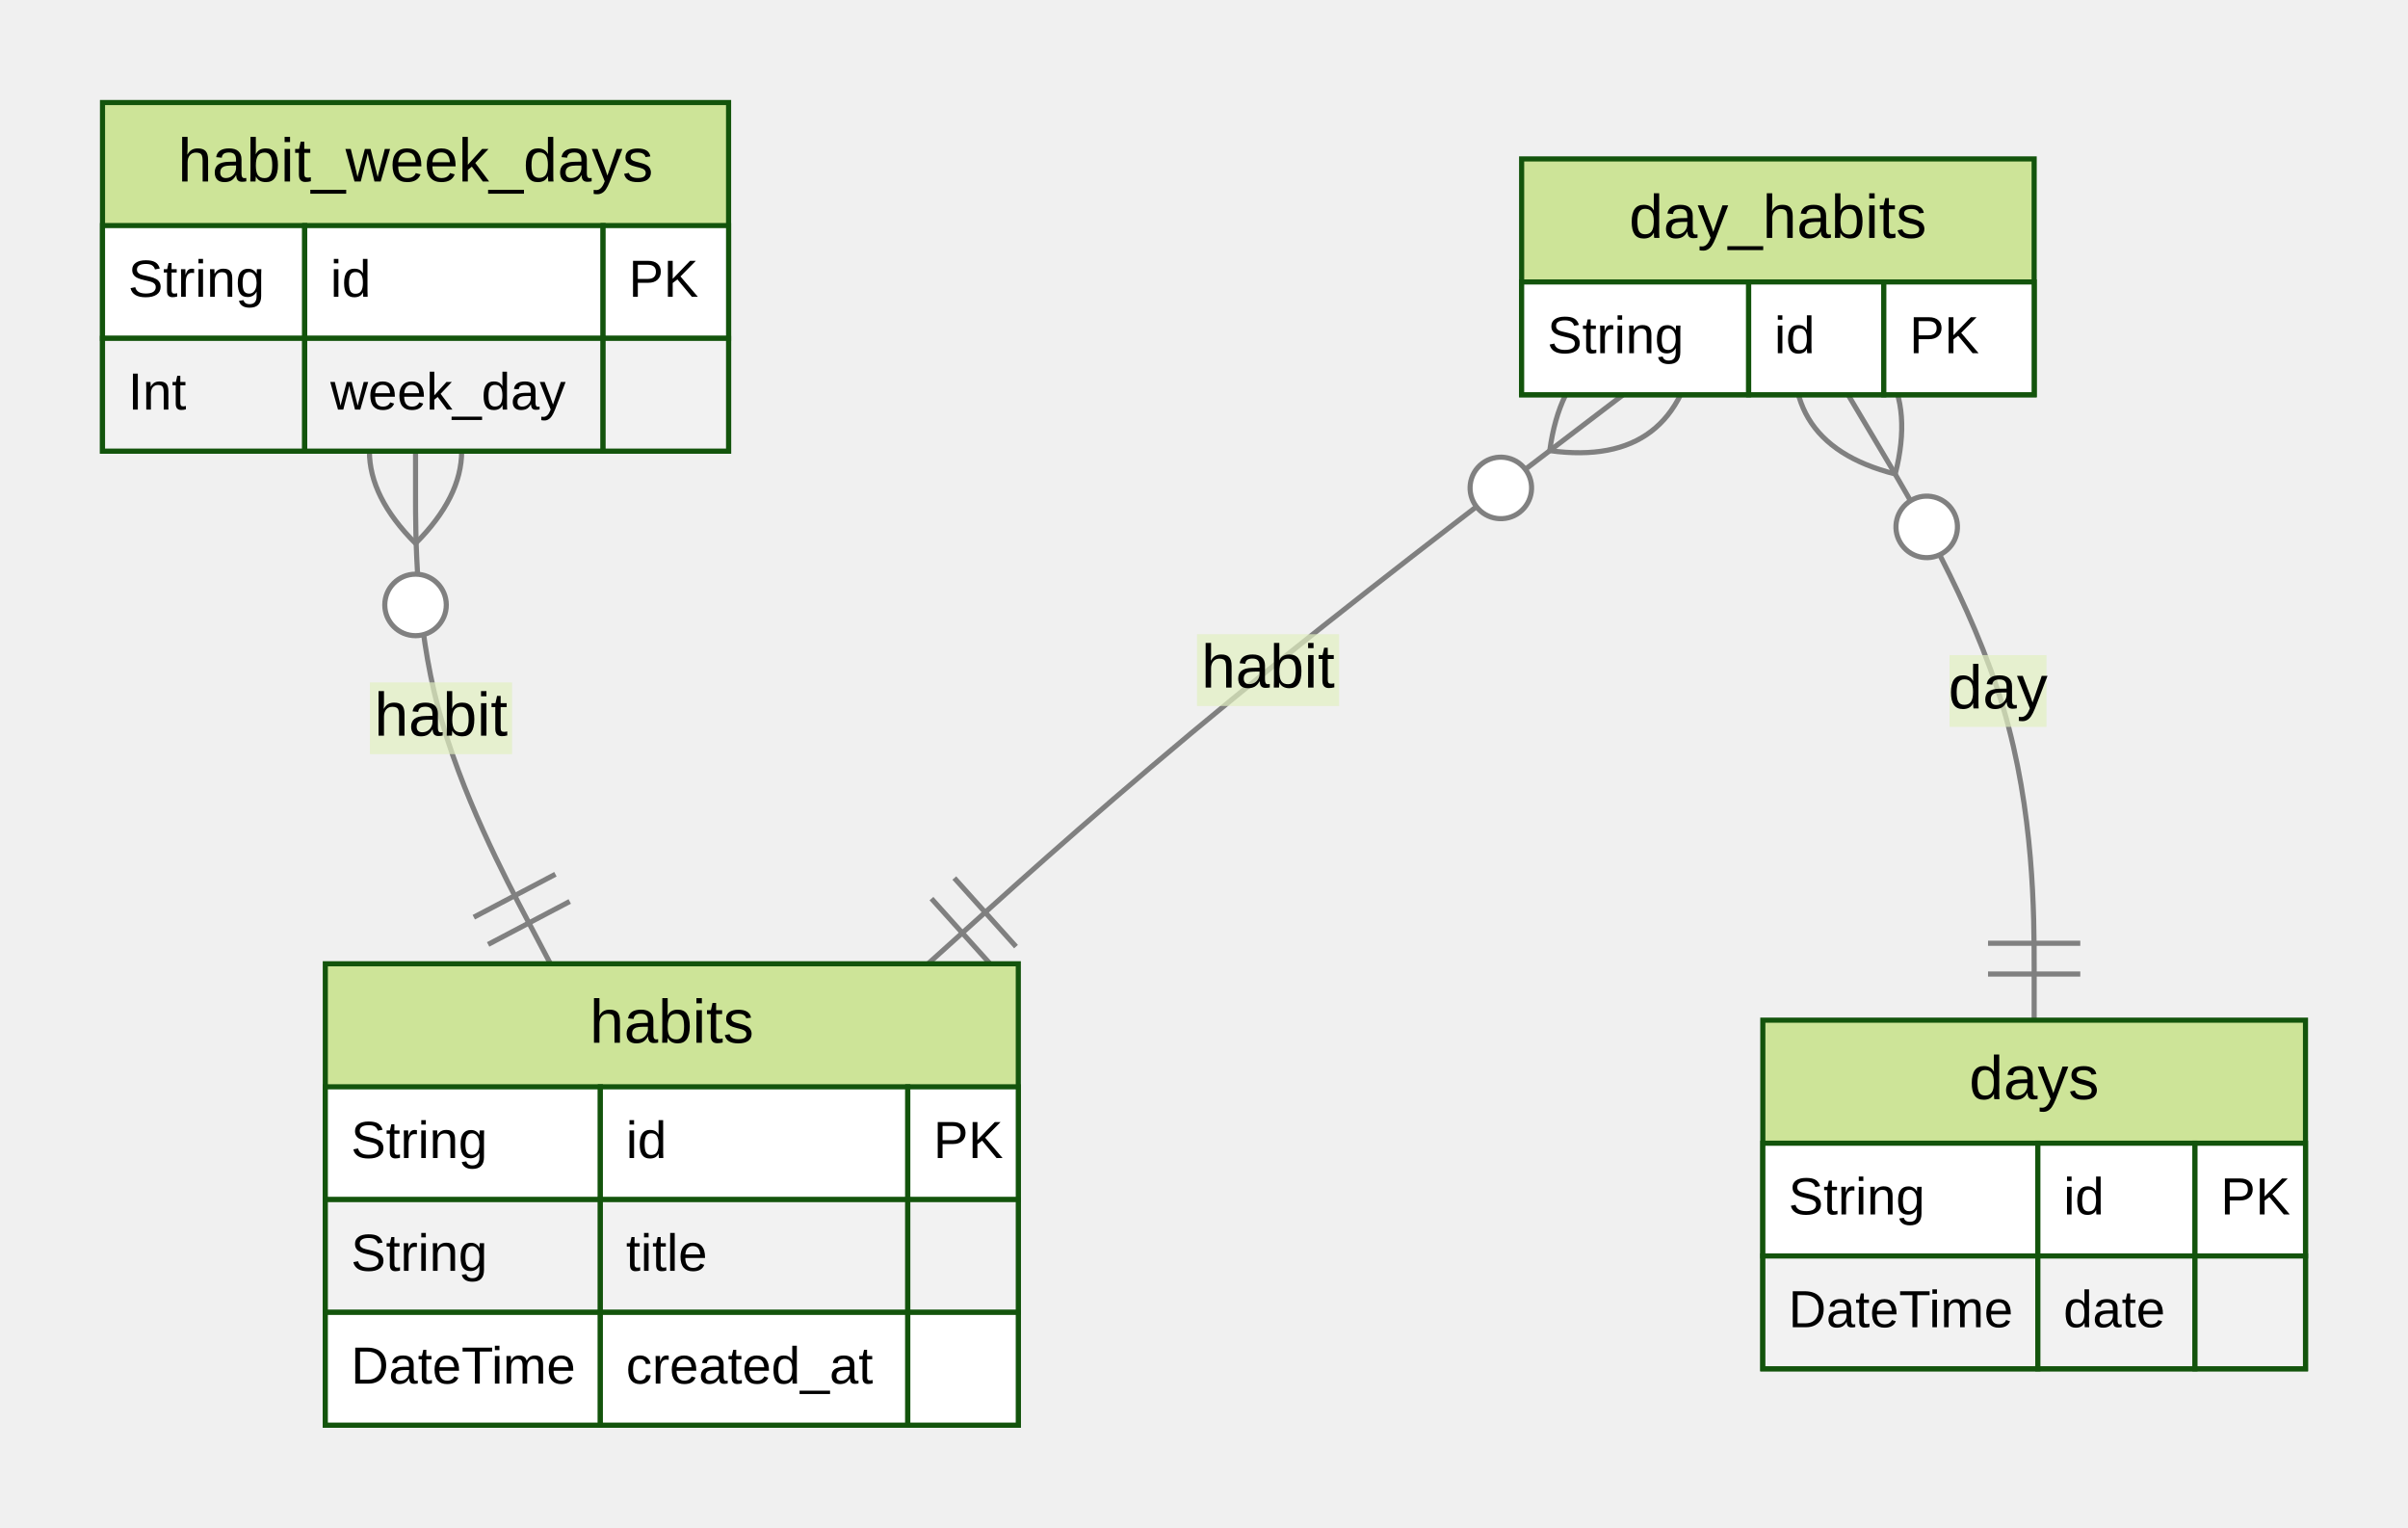
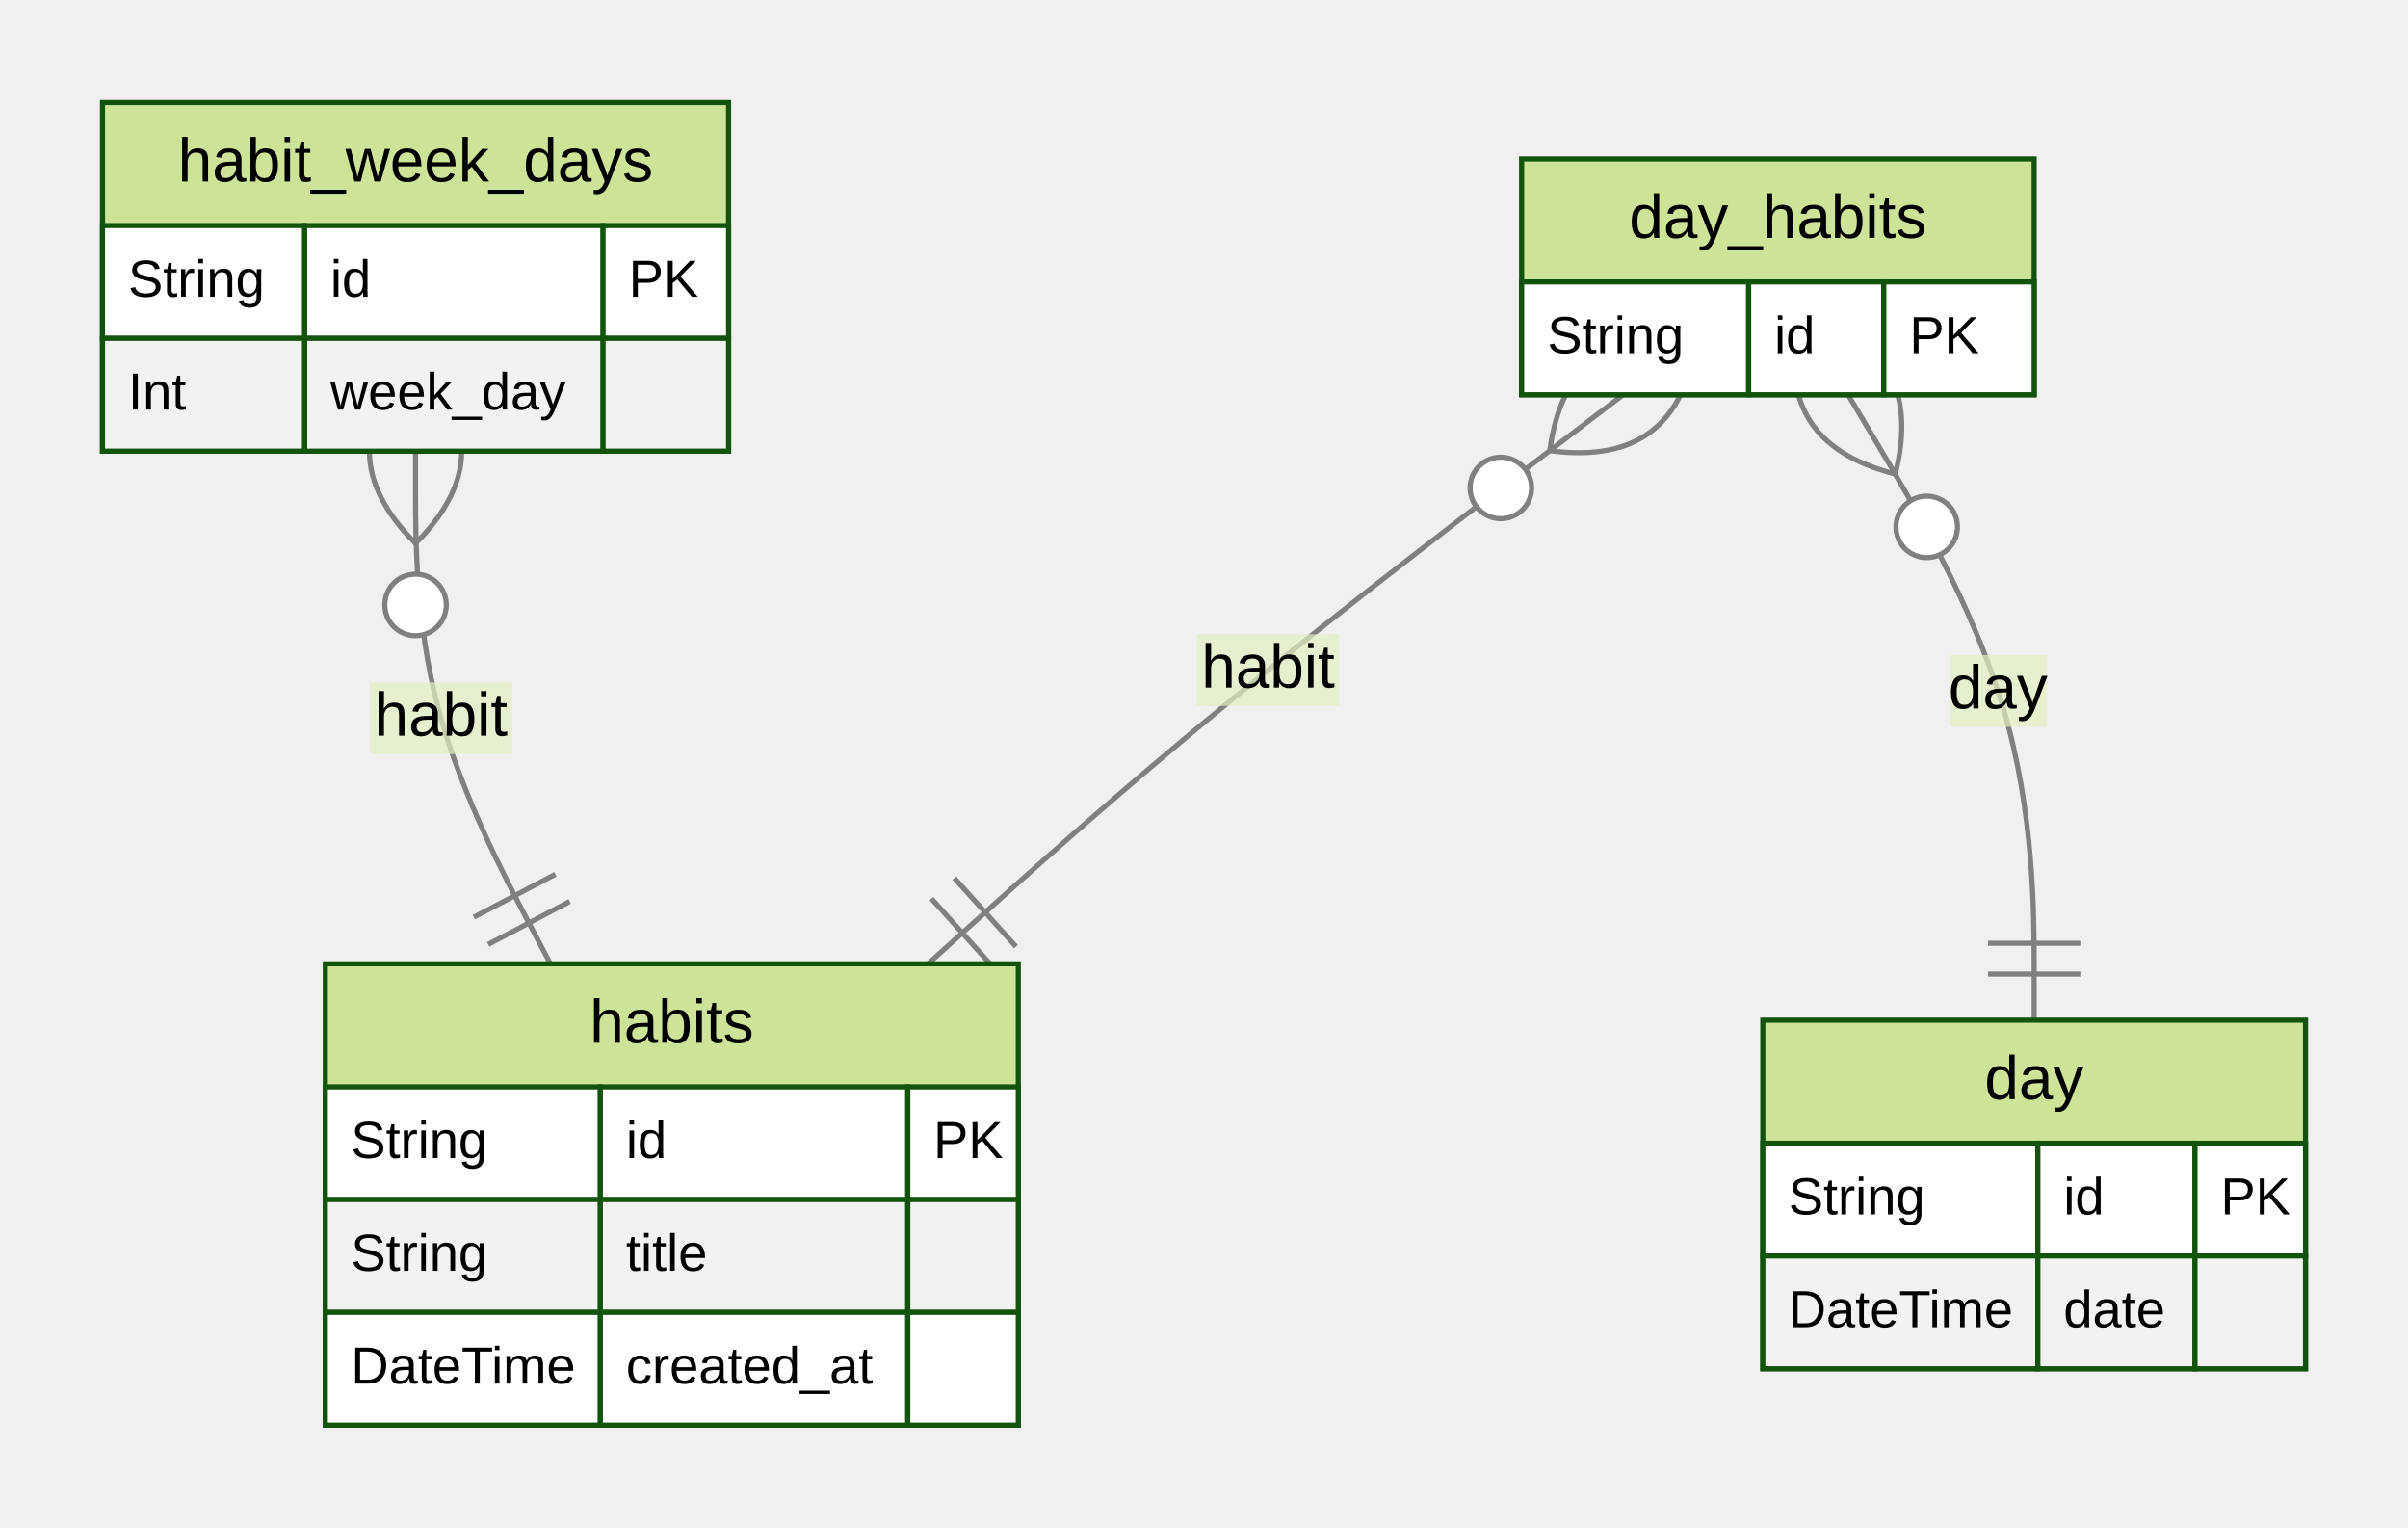
<svg xmlns="http://www.w3.org/2000/svg" aria-roledescription="er" viewBox="0 0 469.832 298" style="max-width: 469.832px; background-color: white;" width="100%" id="mermaid-0">
  <style>#mermaid-0{font-family:"trebuchet ms",verdana,arial,sans-serif;font-size:16px;fill:#000000;}#mermaid-0 .error-icon{fill:#552222;}#mermaid-0 .error-text{fill:#552222;stroke:#552222;}#mermaid-0 .edge-thickness-normal{stroke-width:2px;}#mermaid-0 .edge-thickness-thick{stroke-width:3.5px;}#mermaid-0 .edge-pattern-solid{stroke-dasharray:0;}#mermaid-0 .edge-pattern-dashed{stroke-dasharray:3;}#mermaid-0 .edge-pattern-dotted{stroke-dasharray:2;}#mermaid-0 .marker{fill:#000000;stroke:#000000;}#mermaid-0 .marker.cross{stroke:#000000;}#mermaid-0 svg{font-family:"trebuchet ms",verdana,arial,sans-serif;font-size:16px;}#mermaid-0 .entityBox{fill:#cde498;stroke:#13540c;}#mermaid-0 .attributeBoxOdd{fill:#ffffff;stroke:#13540c;}#mermaid-0 .attributeBoxEven{fill:#f2f2f2;stroke:#13540c;}#mermaid-0 .relationshipLabelBox{fill:hsl(78.158, 58.462%, 84.51%);opacity:0.7;background-color:hsl(78.158, 58.462%, 84.51%);}#mermaid-0 .relationshipLabelBox rect{opacity:0.5;}#mermaid-0 .relationshipLine{stroke:#000000;}#mermaid-0 .entityTitleText{text-anchor:middle;font-size:18px;fill:#000000;}#mermaid-0 :root{--mermaid-font-family:"trebuchet ms",verdana,arial,sans-serif;}</style>
  <g />
  <defs>
    <marker orient="auto" markerHeight="18" markerWidth="18" refY="9" refX="0" id="ONLY_ONE_START">
      <path d="M9,0 L9,18 M15,0 L15,18" fill="none" stroke="gray" />
    </marker>
  </defs>
  <defs>
    <marker orient="auto" markerHeight="18" markerWidth="18" refY="9" refX="18" id="ONLY_ONE_END">
      <path d="M3,0 L3,18 M9,0 L9,18" fill="none" stroke="gray" />
    </marker>
  </defs>
  <defs>
    <marker orient="auto" markerHeight="18" markerWidth="30" refY="9" refX="0" id="ZERO_OR_ONE_START">
      <circle r="6" cy="9" cx="21" fill="white" stroke="gray" />
      <path d="M9,0 L9,18" fill="none" stroke="gray" />
    </marker>
  </defs>
  <defs>
    <marker orient="auto" markerHeight="18" markerWidth="30" refY="9" refX="30" id="ZERO_OR_ONE_END">
      <circle r="6" cy="9" cx="9" fill="white" stroke="gray" />
      <path d="M21,0 L21,18" fill="none" stroke="gray" />
    </marker>
  </defs>
  <defs>
    <marker orient="auto" markerHeight="36" markerWidth="45" refY="18" refX="18" id="ONE_OR_MORE_START">
      <path d="M0,18 Q 18,0 36,18 Q 18,36 0,18 M42,9 L42,27" fill="none" stroke="gray" />
    </marker>
  </defs>
  <defs>
    <marker orient="auto" markerHeight="36" markerWidth="45" refY="18" refX="27" id="ONE_OR_MORE_END">
      <path d="M3,9 L3,27 M9,18 Q27,0 45,18 Q27,36 9,18" fill="none" stroke="gray" />
    </marker>
  </defs>
  <defs>
    <marker orient="auto" markerHeight="36" markerWidth="57" refY="18" refX="18" id="ZERO_OR_MORE_START">
      <circle r="6" cy="18" cx="48" fill="white" stroke="gray" />
      <path d="M0,18 Q18,0 36,18 Q18,36 0,18" fill="none" stroke="gray" />
    </marker>
  </defs>
  <defs>
    <marker orient="auto" markerHeight="36" markerWidth="57" refY="18" refX="39" id="ZERO_OR_MORE_END">
      <circle r="6" cy="18" cx="9" fill="white" stroke="gray" />
      <path d="M21,18 Q39,0 57,18 Q39,36 21,18" fill="none" stroke="gray" />
    </marker>
  </defs>
  <path style="stroke: gray; fill: none;" marker-start="url(#ZERO_OR_MORE_START)" marker-end="url(#ONLY_ONE_END)" d="M81.078,88L81.078,96.333C81.078,104.667,81.078,121.333,85.464,138C89.85,154.667,98.622,171.333,103.008,179.667L107.394,188" class="er relationshipLine" />
  <path style="stroke: gray; fill: none;" marker-start="url(#ZERO_OR_MORE_START)" marker-end="url(#ONLY_ONE_END)" d="M360.581,77L366.633,87.167C372.684,97.333,384.787,117.667,390.839,138C396.891,158.333,396.891,178.667,396.891,188.833L396.891,199" class="er relationshipLine" />
  <path style="stroke: gray; fill: none;" marker-start="url(#ZERO_OR_MORE_START)" marker-end="url(#ONLY_ONE_END)" d="M316.697,77L303.35,87.167C290.004,97.333,263.31,117.667,240.706,136.167C218.102,154.667,199.586,171.333,190.328,179.667L181.07,188" class="er relationshipLine" />
-   <g transform="translate(63.47266,188 )" id="entity-habits-ab829e1b-7e33-4302-b031-073c2c153246">
+   <g transform="translate(63.47266,188 )" id="entity-habits-80da1115-95d5-4014-a212-1eff0dafc159">
    <rect height="90" width="135.211" y="0" x="0" class="er entityBox" />
-     <text style="dominant-baseline: middle; text-anchor: middle; font-size: 12px;" transform="translate(67.60547,12)" y="0" x="0" id="text-entity-habits-ab829e1b-7e33-4302-b031-073c2c153246" class="er entityLabel">habits</text>
+     <text style="dominant-baseline: middle; text-anchor: middle; font-size: 12px;" transform="translate(67.60547,12)" y="0" x="0" id="text-entity-habits-80da1115-95d5-4014-a212-1eff0dafc159" class="er entityLabel">habits</text>
    <rect height="22" width="53.664" y="24" x="0" class="er attributeBoxOdd" />
-     <text style="dominant-baseline: middle; font-size: 10.2px;" transform="translate(5,35)" y="0" x="0" id="text-entity-habits-ab829e1b-7e33-4302-b031-073c2c153246-attr-1-type" class="er entityLabel">String</text>
+     <text style="dominant-baseline: middle; font-size: 10.2px;" transform="translate(5,35)" y="0" x="0" id="text-entity-habits-80da1115-95d5-4014-a212-1eff0dafc159-attr-1-type" class="er entityLabel">String</text>
    <rect height="22" width="59.984" y="24" x="53.664" class="er attributeBoxOdd" />
-     <text style="dominant-baseline: middle; font-size: 10.2px;" transform="translate(58.66406,35)" y="0" x="0" id="text-entity-habits-ab829e1b-7e33-4302-b031-073c2c153246-attr-1-name" class="er entityLabel">id</text>
+     <text style="dominant-baseline: middle; font-size: 10.2px;" transform="translate(58.66406,35)" y="0" x="0" id="text-entity-habits-80da1115-95d5-4014-a212-1eff0dafc159-attr-1-name" class="er entityLabel">id</text>
    <rect height="22" width="21.562" y="24" x="113.648" class="er attributeBoxOdd" />
-     <text style="dominant-baseline: middle; font-size: 10.2px;" transform="translate(118.6484,35)" y="0" x="0" id="text-entity-habits-ab829e1b-7e33-4302-b031-073c2c153246-attr-1-key" class="er entityLabel">PK</text>
+     <text style="dominant-baseline: middle; font-size: 10.2px;" transform="translate(118.6484,35)" y="0" x="0" id="text-entity-habits-80da1115-95d5-4014-a212-1eff0dafc159-attr-1-key" class="er entityLabel">PK</text>
    <rect height="22" width="53.664" y="46" x="0" class="er attributeBoxEven" />
-     <text style="dominant-baseline: middle; font-size: 10.2px;" transform="translate(5,57)" y="0" x="0" id="text-entity-habits-ab829e1b-7e33-4302-b031-073c2c153246-attr-2-type" class="er entityLabel">String</text>
+     <text style="dominant-baseline: middle; font-size: 10.2px;" transform="translate(5,57)" y="0" x="0" id="text-entity-habits-80da1115-95d5-4014-a212-1eff0dafc159-attr-2-type" class="er entityLabel">String</text>
    <rect height="22" width="59.984" y="46" x="53.664" class="er attributeBoxEven" />
-     <text style="dominant-baseline: middle; font-size: 10.2px;" transform="translate(58.66406,57)" y="0" x="0" id="text-entity-habits-ab829e1b-7e33-4302-b031-073c2c153246-attr-2-name" class="er entityLabel">title</text>
+     <text style="dominant-baseline: middle; font-size: 10.2px;" transform="translate(58.66406,57)" y="0" x="0" id="text-entity-habits-80da1115-95d5-4014-a212-1eff0dafc159-attr-2-name" class="er entityLabel">title</text>
    <rect height="22" width="21.562" y="46" x="113.648" class="er attributeBoxEven" />
-     <text style="dominant-baseline: middle; font-size: 10.2px;" transform="translate(118.6484,57)" y="0" x="0" id="text-entity-habits-ab829e1b-7e33-4302-b031-073c2c153246-attr-2-key" class="er entityLabel" />
+     <text style="dominant-baseline: middle; font-size: 10.2px;" transform="translate(118.6484,57)" y="0" x="0" id="text-entity-habits-80da1115-95d5-4014-a212-1eff0dafc159-attr-2-key" class="er entityLabel" />
    <rect height="22" width="53.664" y="68" x="0" class="er attributeBoxOdd" />
-     <text style="dominant-baseline: middle; font-size: 10.2px;" transform="translate(5,79)" y="0" x="0" id="text-entity-habits-ab829e1b-7e33-4302-b031-073c2c153246-attr-3-type" class="er entityLabel">DateTime</text>
+     <text style="dominant-baseline: middle; font-size: 10.2px;" transform="translate(5,79)" y="0" x="0" id="text-entity-habits-80da1115-95d5-4014-a212-1eff0dafc159-attr-3-type" class="er entityLabel">DateTime</text>
    <rect height="22" width="59.984" y="68" x="53.664" class="er attributeBoxOdd" />
-     <text style="dominant-baseline: middle; font-size: 10.2px;" transform="translate(58.66406,79)" y="0" x="0" id="text-entity-habits-ab829e1b-7e33-4302-b031-073c2c153246-attr-3-name" class="er entityLabel">created_at</text>
+     <text style="dominant-baseline: middle; font-size: 10.2px;" transform="translate(58.66406,79)" y="0" x="0" id="text-entity-habits-80da1115-95d5-4014-a212-1eff0dafc159-attr-3-name" class="er entityLabel">created_at</text>
    <rect height="22" width="21.562" y="68" x="113.648" class="er attributeBoxOdd" />
-     <text style="dominant-baseline: middle; font-size: 10.2px;" transform="translate(118.6484,79)" y="0" x="0" id="text-entity-habits-ab829e1b-7e33-4302-b031-073c2c153246-attr-3-key" class="er entityLabel" />
+     <text style="dominant-baseline: middle; font-size: 10.2px;" transform="translate(118.6484,79)" y="0" x="0" id="text-entity-habits-80da1115-95d5-4014-a212-1eff0dafc159-attr-3-key" class="er entityLabel" />
  </g>
-   <g transform="translate(20,20 )" id="entity-habitweekdays-e24006bf-fe9f-4787-8dd6-61c3af8a2af1">
+   <g transform="translate(20,20 )" id="entity-habitweekdays-c411d9c9-f73e-41fd-8db0-ca9a1f21415b">
    <rect height="68" width="122.156" y="0" x="0" class="er entityBox" />
-     <text style="dominant-baseline: middle; text-anchor: middle; font-size: 12px;" transform="translate(61.07812,12)" y="0" x="0" id="text-entity-habitweekdays-e24006bf-fe9f-4787-8dd6-61c3af8a2af1" class="er entityLabel">habit_week_days</text>
+     <text style="dominant-baseline: middle; text-anchor: middle; font-size: 12px;" transform="translate(61.07812,12)" y="0" x="0" id="text-entity-habitweekdays-c411d9c9-f73e-41fd-8db0-ca9a1f21415b" class="er entityLabel">habit_week_days</text>
    <rect height="22" width="39.451" y="24" x="0" class="er attributeBoxOdd" />
-     <text style="dominant-baseline: middle; font-size: 10.2px;" transform="translate(5,35)" y="0" x="0" id="text-entity-habitweekdays-e24006bf-fe9f-4787-8dd6-61c3af8a2af1-attr-1-type" class="er entityLabel">String</text>
+     <text style="dominant-baseline: middle; font-size: 10.2px;" transform="translate(5,35)" y="0" x="0" id="text-entity-habitweekdays-c411d9c9-f73e-41fd-8db0-ca9a1f21415b-attr-1-type" class="er entityLabel">String</text>
    <rect height="22" width="58.216" y="24" x="39.451" class="er attributeBoxOdd" />
-     <text style="dominant-baseline: middle; font-size: 10.2px;" transform="translate(44.45052,35)" y="0" x="0" id="text-entity-habitweekdays-e24006bf-fe9f-4787-8dd6-61c3af8a2af1-attr-1-name" class="er entityLabel">id</text>
+     <text style="dominant-baseline: middle; font-size: 10.2px;" transform="translate(44.45052,35)" y="0" x="0" id="text-entity-habitweekdays-c411d9c9-f73e-41fd-8db0-ca9a1f21415b-attr-1-name" class="er entityLabel">id</text>
    <rect height="22" width="24.49" y="24" x="97.667" class="er attributeBoxOdd" />
-     <text style="dominant-baseline: middle; font-size: 10.2px;" transform="translate(102.6667,35)" y="0" x="0" id="text-entity-habitweekdays-e24006bf-fe9f-4787-8dd6-61c3af8a2af1-attr-1-key" class="er entityLabel">PK</text>
+     <text style="dominant-baseline: middle; font-size: 10.2px;" transform="translate(102.6667,35)" y="0" x="0" id="text-entity-habitweekdays-c411d9c9-f73e-41fd-8db0-ca9a1f21415b-attr-1-key" class="er entityLabel">PK</text>
    <rect height="22" width="39.451" y="46" x="0" class="er attributeBoxEven" />
-     <text style="dominant-baseline: middle; font-size: 10.2px;" transform="translate(5,57)" y="0" x="0" id="text-entity-habitweekdays-e24006bf-fe9f-4787-8dd6-61c3af8a2af1-attr-2-type" class="er entityLabel">Int</text>
+     <text style="dominant-baseline: middle; font-size: 10.2px;" transform="translate(5,57)" y="0" x="0" id="text-entity-habitweekdays-c411d9c9-f73e-41fd-8db0-ca9a1f21415b-attr-2-type" class="er entityLabel">Int</text>
    <rect height="22" width="58.216" y="46" x="39.451" class="er attributeBoxEven" />
-     <text style="dominant-baseline: middle; font-size: 10.2px;" transform="translate(44.45052,57)" y="0" x="0" id="text-entity-habitweekdays-e24006bf-fe9f-4787-8dd6-61c3af8a2af1-attr-2-name" class="er entityLabel">week_day</text>
+     <text style="dominant-baseline: middle; font-size: 10.2px;" transform="translate(44.45052,57)" y="0" x="0" id="text-entity-habitweekdays-c411d9c9-f73e-41fd-8db0-ca9a1f21415b-attr-2-name" class="er entityLabel">week_day</text>
    <rect height="22" width="24.49" y="46" x="97.667" class="er attributeBoxEven" />
-     <text style="dominant-baseline: middle; font-size: 10.2px;" transform="translate(102.6667,57)" y="0" x="0" id="text-entity-habitweekdays-e24006bf-fe9f-4787-8dd6-61c3af8a2af1-attr-2-key" class="er entityLabel" />
+     <text style="dominant-baseline: middle; font-size: 10.2px;" transform="translate(102.6667,57)" y="0" x="0" id="text-entity-habitweekdays-c411d9c9-f73e-41fd-8db0-ca9a1f21415b-attr-2-key" class="er entityLabel" />
  </g>
-   <g transform="translate(343.9492,199 )" id="entity-days-5d3a27bb-c5fa-49c1-bf95-f96ed0f2c3cf">
+   <g transform="translate(343.9492,199 )" id="entity-day-f3b18016-f04e-4e17-bb6e-2e39f5bd2ea0">
    <rect height="68" width="105.883" y="0" x="0" class="er entityBox" />
-     <text style="dominant-baseline: middle; text-anchor: middle; font-size: 12px;" transform="translate(52.94141,12)" y="0" x="0" id="text-entity-days-5d3a27bb-c5fa-49c1-bf95-f96ed0f2c3cf" class="er entityLabel">days</text>
+     <text style="dominant-baseline: middle; text-anchor: middle; font-size: 12px;" transform="translate(52.94141,12)" y="0" x="0" id="text-entity-day-f3b18016-f04e-4e17-bb6e-2e39f5bd2ea0" class="er entityLabel">day</text>
    <rect height="22" width="53.664" y="24" x="0" class="er attributeBoxOdd" />
-     <text style="dominant-baseline: middle; font-size: 10.2px;" transform="translate(5,35)" y="0" x="0" id="text-entity-days-5d3a27bb-c5fa-49c1-bf95-f96ed0f2c3cf-attr-1-type" class="er entityLabel">String</text>
+     <text style="dominant-baseline: middle; font-size: 10.2px;" transform="translate(5,35)" y="0" x="0" id="text-entity-day-f3b18016-f04e-4e17-bb6e-2e39f5bd2ea0-attr-1-type" class="er entityLabel">String</text>
    <rect height="22" width="30.656" y="24" x="53.664" class="er attributeBoxOdd" />
-     <text style="dominant-baseline: middle; font-size: 10.2px;" transform="translate(58.66406,35)" y="0" x="0" id="text-entity-days-5d3a27bb-c5fa-49c1-bf95-f96ed0f2c3cf-attr-1-name" class="er entityLabel">id</text>
+     <text style="dominant-baseline: middle; font-size: 10.2px;" transform="translate(58.66406,35)" y="0" x="0" id="text-entity-day-f3b18016-f04e-4e17-bb6e-2e39f5bd2ea0-attr-1-name" class="er entityLabel">id</text>
    <rect height="22" width="21.562" y="24" x="84.32" class="er attributeBoxOdd" />
-     <text style="dominant-baseline: middle; font-size: 10.2px;" transform="translate(89.32031,35)" y="0" x="0" id="text-entity-days-5d3a27bb-c5fa-49c1-bf95-f96ed0f2c3cf-attr-1-key" class="er entityLabel">PK</text>
+     <text style="dominant-baseline: middle; font-size: 10.2px;" transform="translate(89.32031,35)" y="0" x="0" id="text-entity-day-f3b18016-f04e-4e17-bb6e-2e39f5bd2ea0-attr-1-key" class="er entityLabel">PK</text>
    <rect height="22" width="53.664" y="46" x="0" class="er attributeBoxEven" />
-     <text style="dominant-baseline: middle; font-size: 10.2px;" transform="translate(5,57)" y="0" x="0" id="text-entity-days-5d3a27bb-c5fa-49c1-bf95-f96ed0f2c3cf-attr-2-type" class="er entityLabel">DateTime</text>
+     <text style="dominant-baseline: middle; font-size: 10.2px;" transform="translate(5,57)" y="0" x="0" id="text-entity-day-f3b18016-f04e-4e17-bb6e-2e39f5bd2ea0-attr-2-type" class="er entityLabel">DateTime</text>
    <rect height="22" width="30.656" y="46" x="53.664" class="er attributeBoxEven" />
-     <text style="dominant-baseline: middle; font-size: 10.2px;" transform="translate(58.66406,57)" y="0" x="0" id="text-entity-days-5d3a27bb-c5fa-49c1-bf95-f96ed0f2c3cf-attr-2-name" class="er entityLabel">date</text>
+     <text style="dominant-baseline: middle; font-size: 10.2px;" transform="translate(58.66406,57)" y="0" x="0" id="text-entity-day-f3b18016-f04e-4e17-bb6e-2e39f5bd2ea0-attr-2-name" class="er entityLabel">date</text>
    <rect height="22" width="21.562" y="46" x="84.32" class="er attributeBoxEven" />
-     <text style="dominant-baseline: middle; font-size: 10.2px;" transform="translate(89.32031,57)" y="0" x="0" id="text-entity-days-5d3a27bb-c5fa-49c1-bf95-f96ed0f2c3cf-attr-2-key" class="er entityLabel" />
+     <text style="dominant-baseline: middle; font-size: 10.2px;" transform="translate(89.32031,57)" y="0" x="0" id="text-entity-day-f3b18016-f04e-4e17-bb6e-2e39f5bd2ea0-attr-2-key" class="er entityLabel" />
  </g>
-   <g transform="translate(296.8906,31 )" id="entity-dayhabits-449eed36-3716-4b6c-b987-628f6c8243ac">
+   <g transform="translate(296.8906,31 )" id="entity-dayhabits-80a59cca-0070-4a23-925b-5701bf018799">
    <rect height="46" width="100" y="0" x="0" class="er entityBox" />
-     <text style="dominant-baseline: middle; text-anchor: middle; font-size: 12px;" transform="translate(50,12)" y="0" x="0" id="text-entity-dayhabits-449eed36-3716-4b6c-b987-628f6c8243ac" class="er entityLabel">day_habits</text>
+     <text style="dominant-baseline: middle; text-anchor: middle; font-size: 12px;" transform="translate(50,12)" y="0" x="0" id="text-entity-dayhabits-80a59cca-0070-4a23-925b-5701bf018799" class="er entityLabel">day_habits</text>
    <rect height="22" width="44.297" y="24" x="0" class="er attributeBoxOdd" />
-     <text style="dominant-baseline: middle; font-size: 10.2px;" transform="translate(5,35)" y="0" x="0" id="text-entity-dayhabits-449eed36-3716-4b6c-b987-628f6c8243ac-attr-1-type" class="er entityLabel">String</text>
+     <text style="dominant-baseline: middle; font-size: 10.2px;" transform="translate(5,35)" y="0" x="0" id="text-entity-dayhabits-80a59cca-0070-4a23-925b-5701bf018799-attr-1-type" class="er entityLabel">String</text>
    <rect height="22" width="26.367" y="24" x="44.297" class="er attributeBoxOdd" />
-     <text style="dominant-baseline: middle; font-size: 10.2px;" transform="translate(49.29688,35)" y="0" x="0" id="text-entity-dayhabits-449eed36-3716-4b6c-b987-628f6c8243ac-attr-1-name" class="er entityLabel">id</text>
+     <text style="dominant-baseline: middle; font-size: 10.2px;" transform="translate(49.29688,35)" y="0" x="0" id="text-entity-dayhabits-80a59cca-0070-4a23-925b-5701bf018799-attr-1-name" class="er entityLabel">id</text>
    <rect height="22" width="29.336" y="24" x="70.664" class="er attributeBoxOdd" />
-     <text style="dominant-baseline: middle; font-size: 10.2px;" transform="translate(75.66406,35)" y="0" x="0" id="text-entity-dayhabits-449eed36-3716-4b6c-b987-628f6c8243ac-attr-1-key" class="er entityLabel">PK</text>
+     <text style="dominant-baseline: middle; font-size: 10.2px;" transform="translate(75.66406,35)" y="0" x="0" id="text-entity-dayhabits-80a59cca-0070-4a23-925b-5701bf018799-attr-1-key" class="er entityLabel">PK</text>
  </g>
  <rect height="14" width="27.727" y="133.109" x="72.179" class="er relationshipLabelBox" />
  <text style="text-anchor: middle; dominant-baseline: middle; font-size: 12px;" y="140.109" x="86.042" id="rel1" class="er relationshipLabel">habit</text>
  <rect height="14" width="18.914" y="127.788" x="380.377" class="er relationshipLabelBox" />
  <text style="text-anchor: middle; dominant-baseline: middle; font-size: 12px;" y="134.788" x="389.834" id="rel2" class="er relationshipLabel">day</text>
  <rect height="14" width="27.727" y="123.716" x="233.553" class="er relationshipLabelBox" />
  <text style="text-anchor: middle; dominant-baseline: middle; font-size: 12px;" y="130.716" x="247.417" id="rel3" class="er relationshipLabel">habit</text>
</svg>
